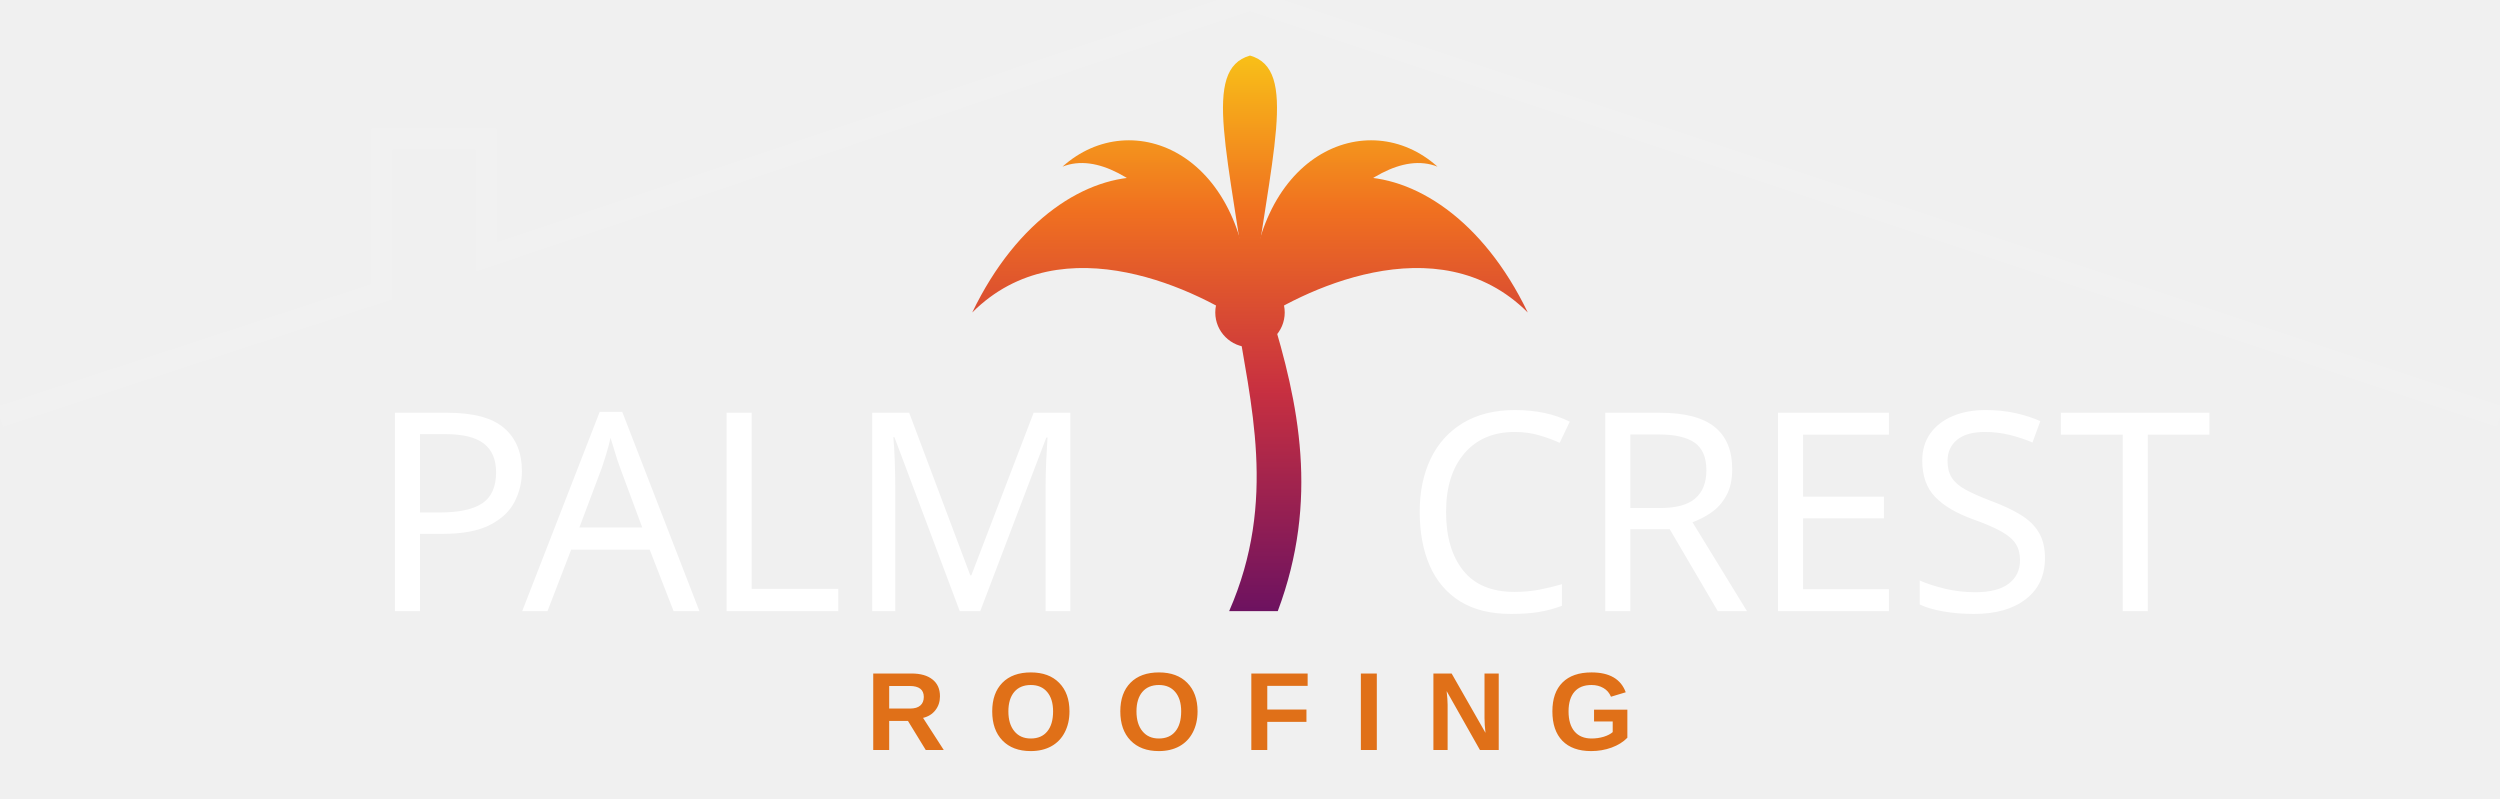
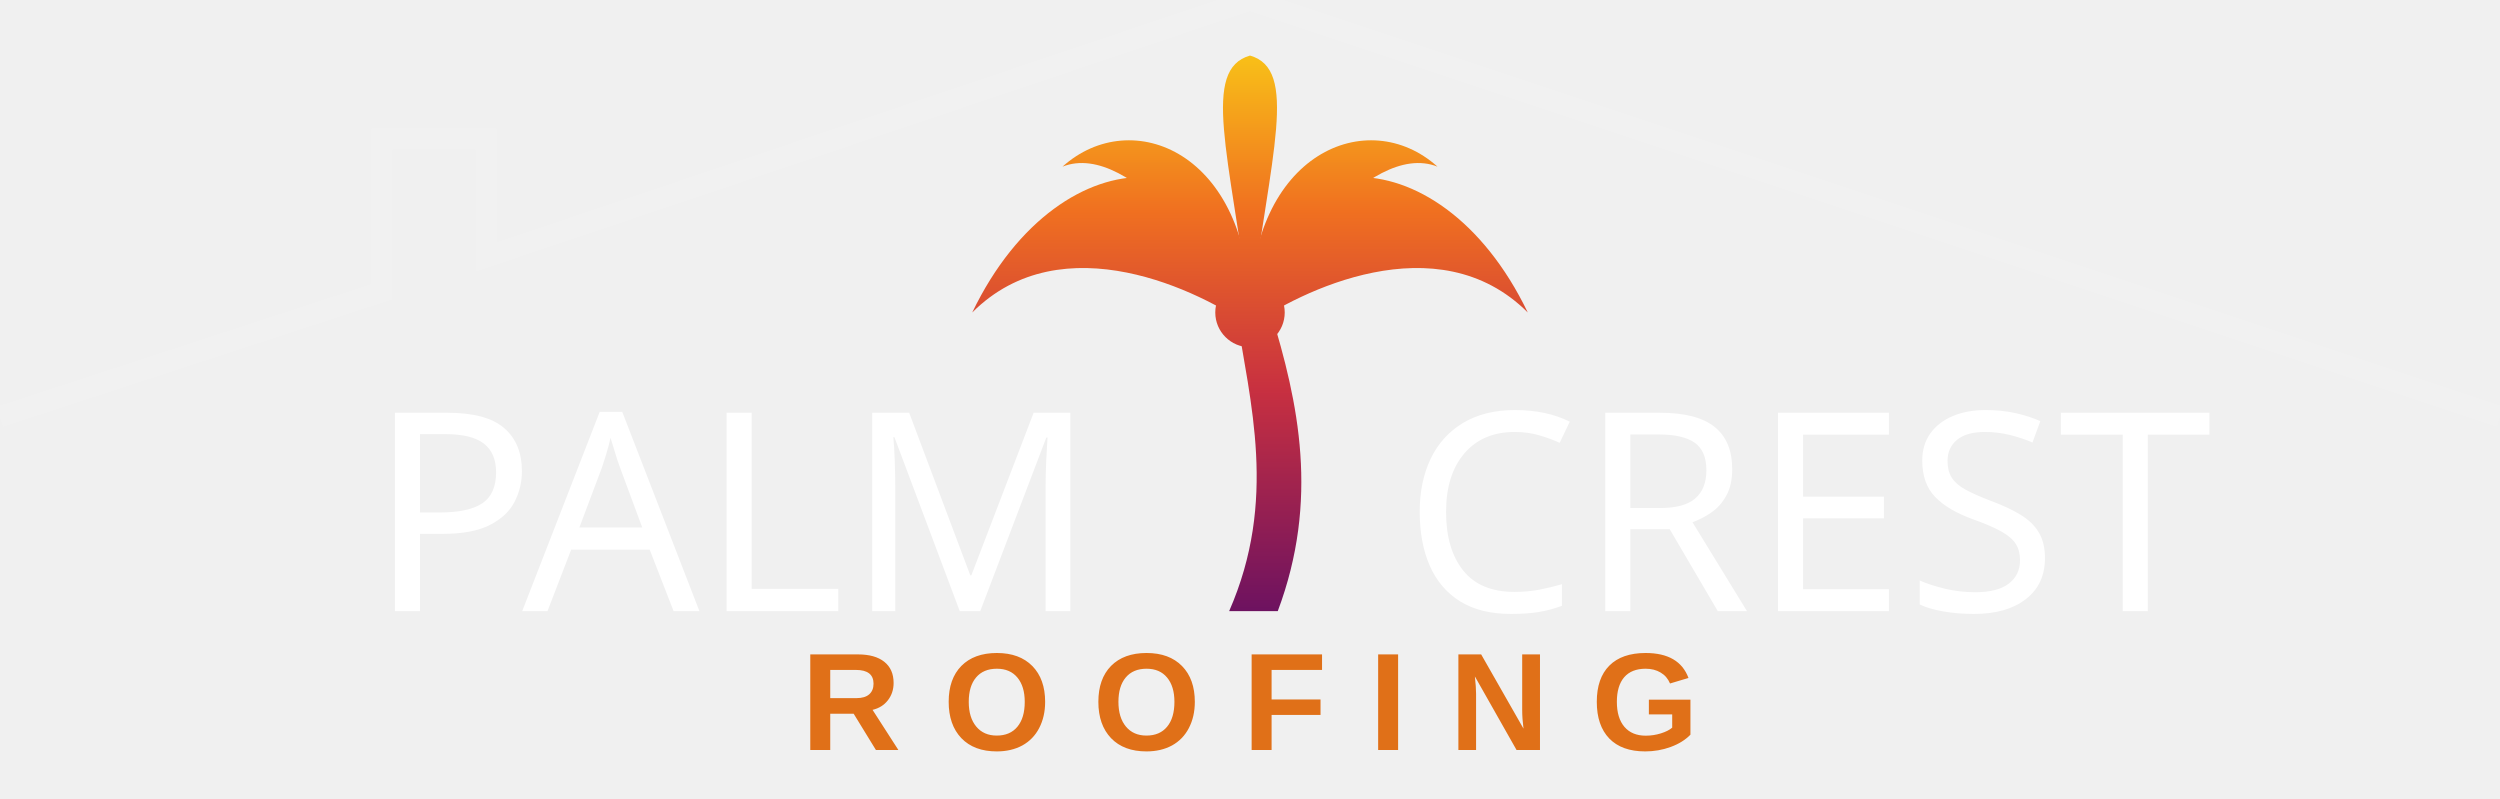
<svg xmlns="http://www.w3.org/2000/svg" viewBox="0 0 360 115" role="img" aria-label="Palm Crest Roofing">
  <defs>
    <linearGradient id="pg" x1="180" y1="88" x2="180" y2="8" gradientUnits="userSpaceOnUse">
      <stop offset="0%" stop-color="#6D1260" />
      <stop offset="40%" stop-color="#C83040" />
      <stop offset="72%" stop-color="#F07020" />
      <stop offset="100%" stop-color="#F8C018" />
    </linearGradient>
  </defs>
  <polyline points="0,60 55,42 55,20 70,20 70,37 180,0 360,60" fill="none" stroke="rgba(255,255,255,0.35)" stroke-opacity="0.25" stroke-width="3" stroke-linejoin="miter" />
  <path d="M 177,88 C 184,72 180,58 178,45 L 183,45 C 187,58 190,72 184,88 Z" fill="url(#pg)" />
  <path d="M 180,45 C 180,20 153,18 140,45  C 153,32 173,42 180,47 Z" fill="url(#pg)" />
  <path d="M 180,45 C 180,22 163,15 153,24  C 163,20 177,40 180,47 Z" fill="url(#pg)" />
  <path d="M 180,45 C 177,22 173,10 180, 8  C 187,10 183,22 180,45 Z" fill="url(#pg)" />
  <path d="M 180,45 C 180,22 197,15 207,24  C 197,20 183,40 180,47 Z" fill="url(#pg)" />
  <path d="M 180,45 C 180,20 207,18 220,45  C 207,32 187,42 180,47 Z" fill="url(#pg)" />
  <circle cx="180" cy="45" r="5" fill="url(#pg)" />
  <text x="158" y="88" text-anchor="end" font-family="Montserrat,sans-serif" font-size="40" font-weight="400" fill="#FFFFFF">PALM</text>
  <text x="202" y="88" text-anchor="start" font-family="Montserrat,sans-serif" font-size="40" font-weight="400" fill="#FFFFFF">CREST</text>
-   <text x="180" y="108" text-anchor="middle" font-family="Montserrat,Arial,sans-serif" font-size="16" font-weight="700" letter-spacing="6" fill="#E07018">ROOFING</text>
+   <text x="180" y="108" text-anchor="middle" font-family="Montserrat,Arial,sans-serif" font-size="20" font-weight="700" letter-spacing="6" fill="#E07018">ROOFING</text>
</svg>
